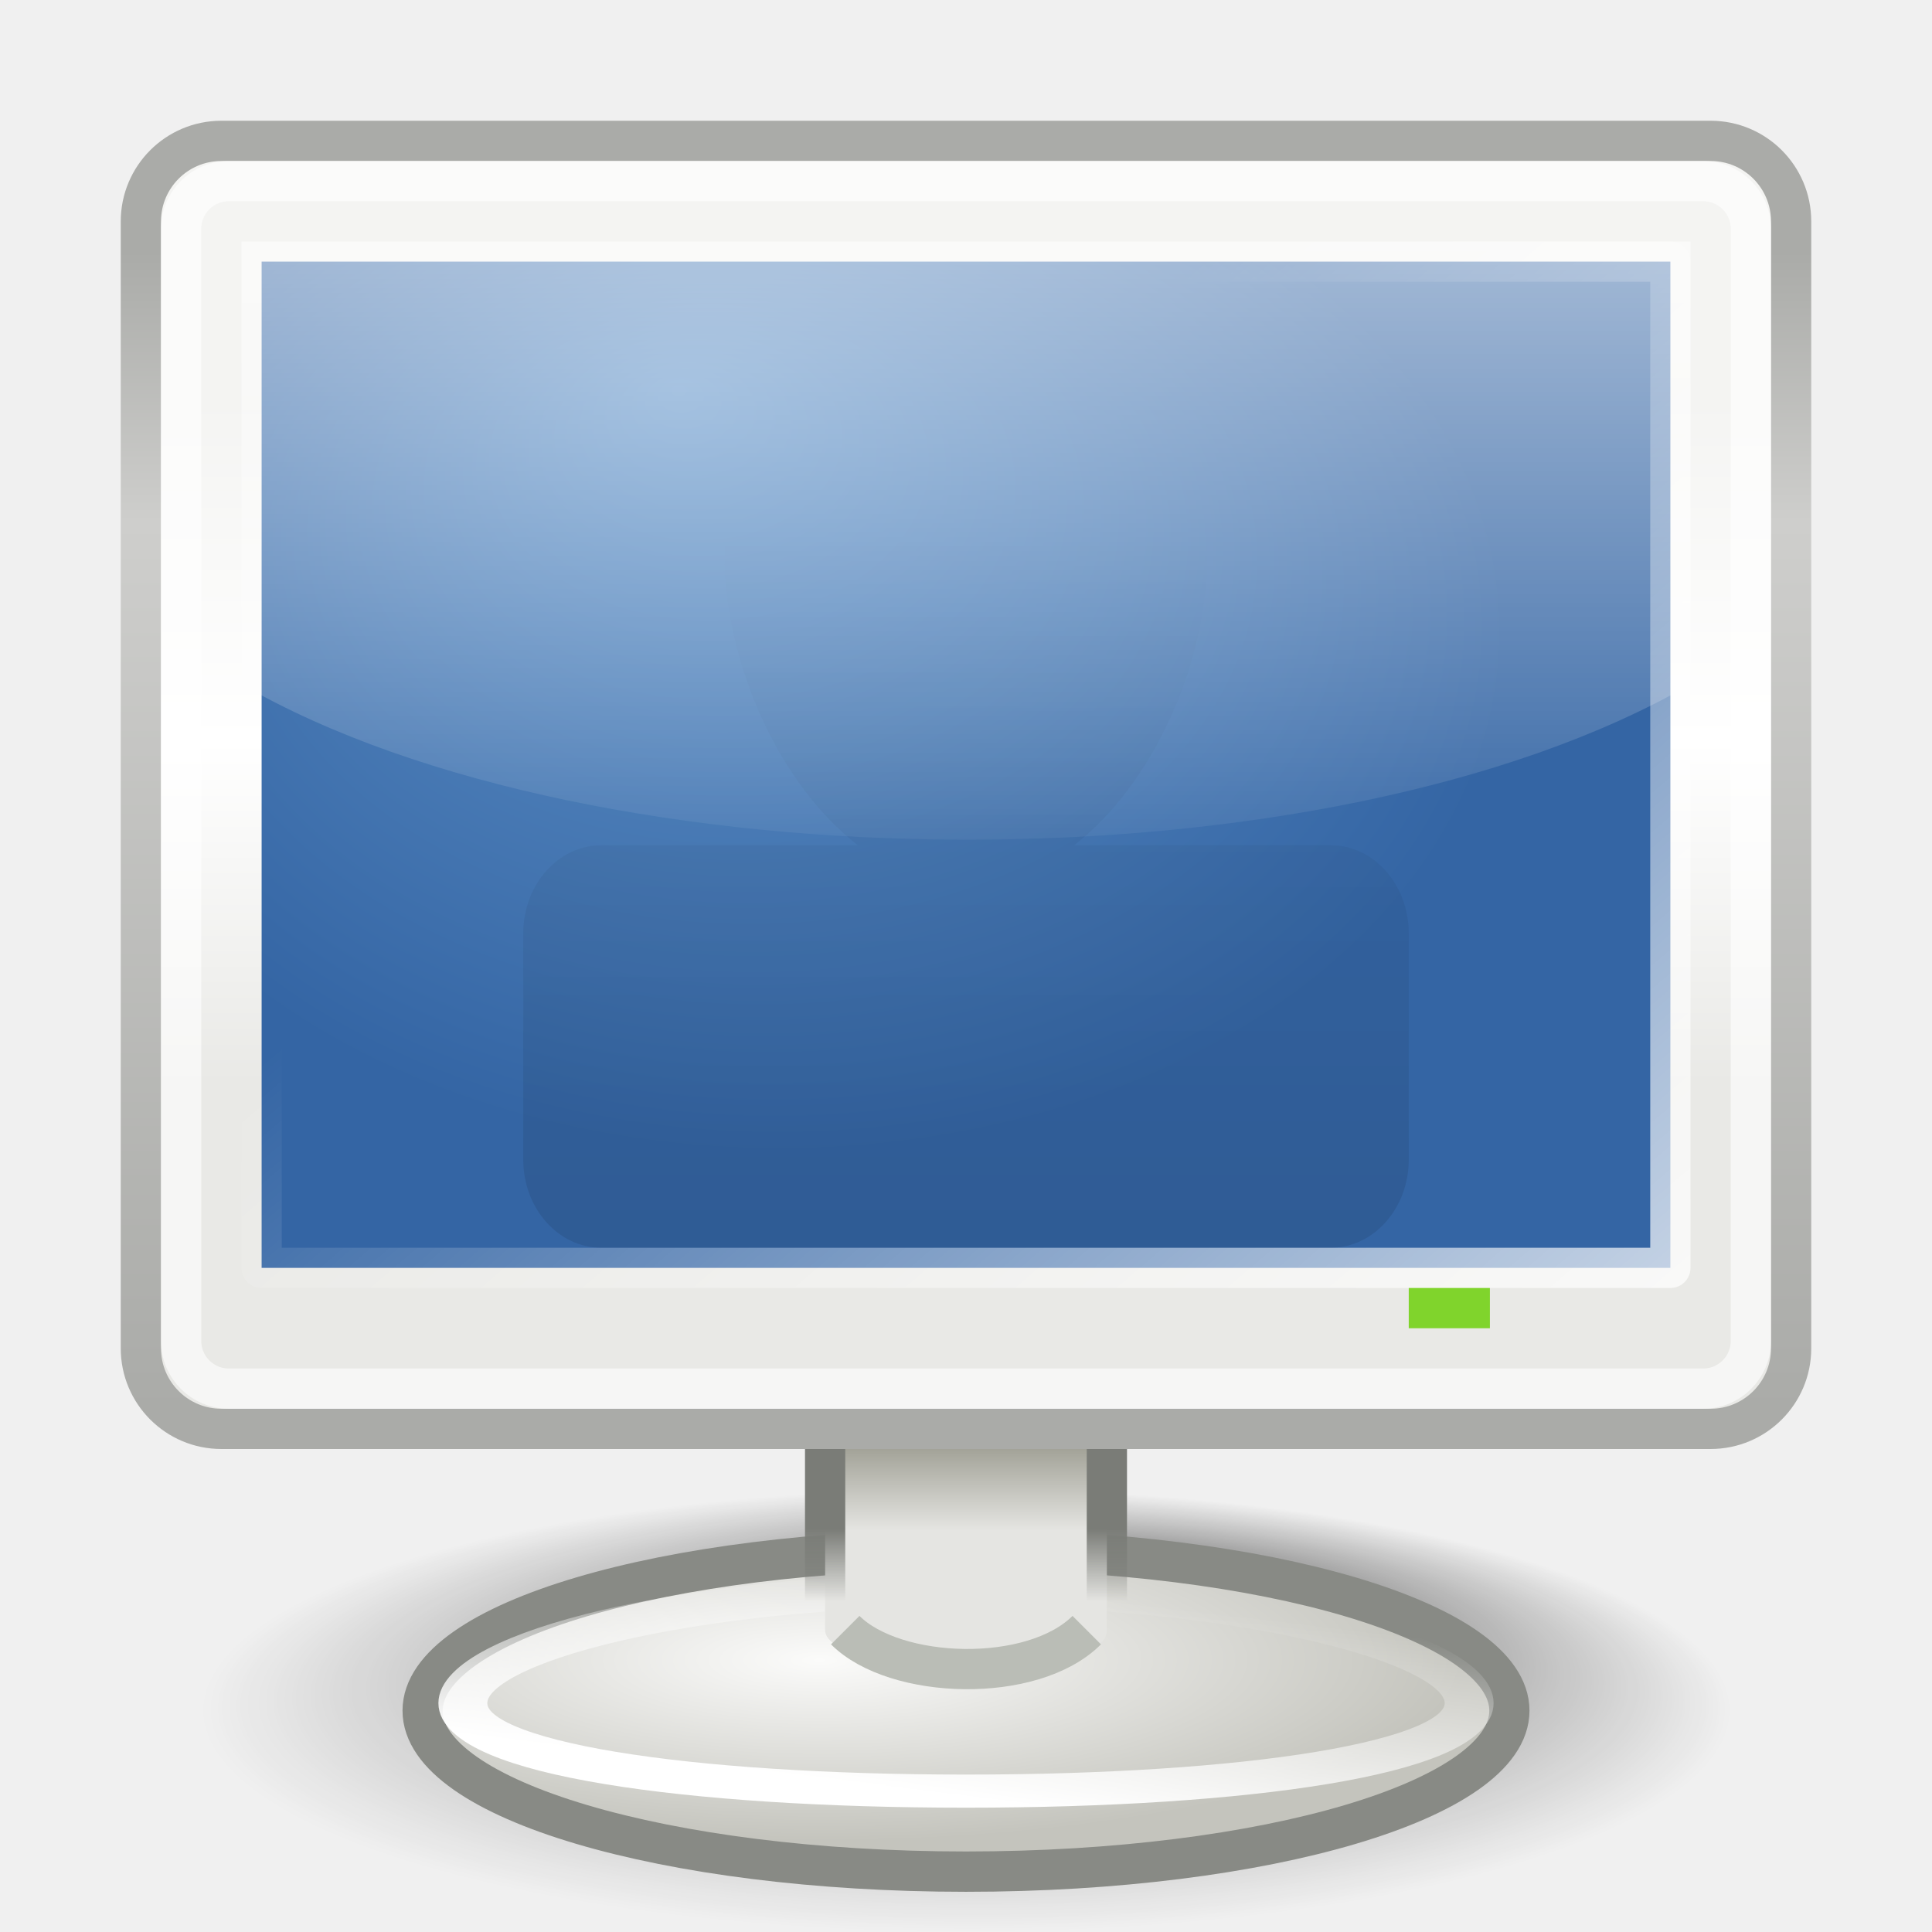
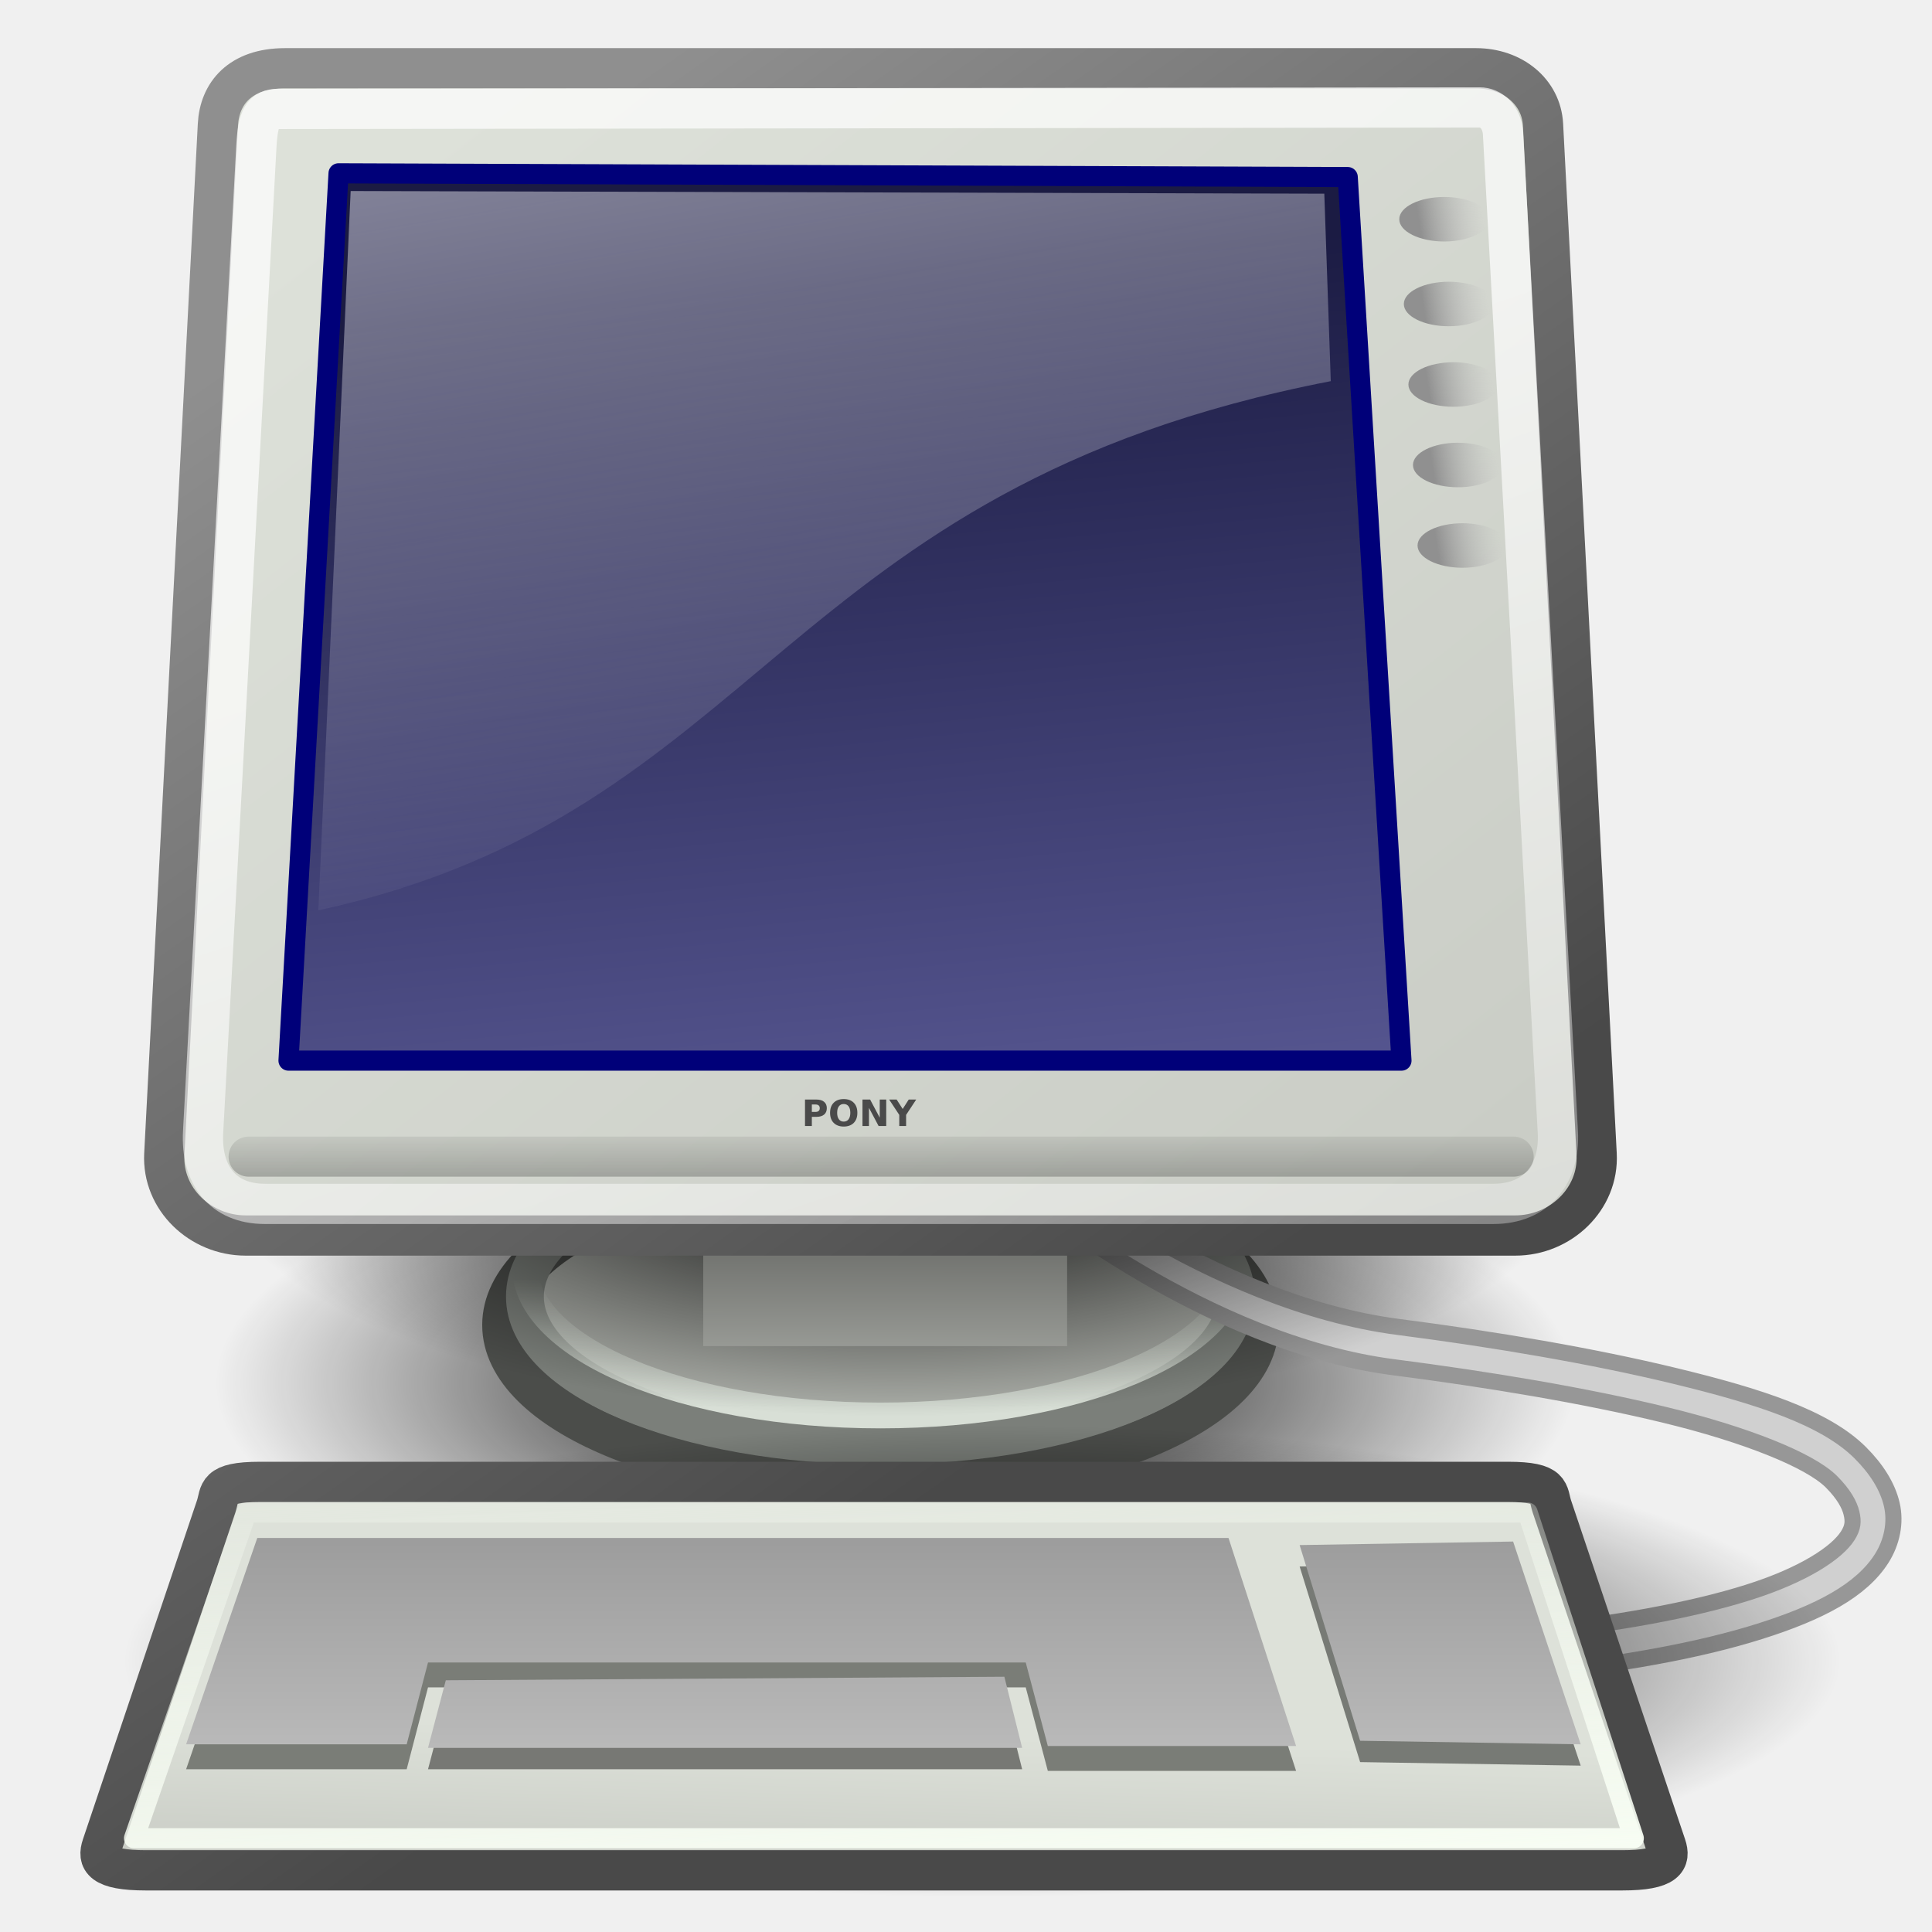
- <svg xmlns="http://www.w3.org/2000/svg" xmlns:xlink="http://www.w3.org/1999/xlink" width="48" height="48" id="svg2" version="1.0">
-   <defs id="defs4">
-     <linearGradient id="linearGradient18847">
-       <stop style="stop-color:#aaaba8;stop-opacity:1;" offset="0" id="stop18849" />
-       <stop id="stop18855" offset="0.233" style="stop-color:#cececc;stop-opacity:1;" />
-       <stop style="stop-color:#aaaba8;stop-opacity:1;" offset="1" id="stop18851" />
+ <svg xmlns="http://www.w3.org/2000/svg" xmlns:xlink="http://www.w3.org/1999/xlink" width="48px" height="48px" id="svg2327">
+   <defs id="defs3">
+     <linearGradient id="linearGradient2985">
+       <stop id="stop2987" offset="0" style="stop-color:#d8dfd6;stop-opacity:1;" />
+       <stop id="stop2989" offset="1" style="stop-color:#d8dfd6;stop-opacity:0;" />
    </linearGradient>
-     <linearGradient id="linearGradient18837">
-       <stop style="stop-color:white;stop-opacity:0.601" offset="0" id="stop18839" />
-       <stop style="stop-color:white;stop-opacity:0;" offset="1" id="stop18841" />
+     <linearGradient id="linearGradient2752">
+       <stop id="stop2754" offset="0" style="stop-color:#9d9d9d;stop-opacity:1;" />
+       <stop id="stop2756" offset="1" style="stop-color:#b9b9b9;stop-opacity:1;" />
    </linearGradient>
-     <linearGradient id="linearGradient17941">
-       <stop style="stop-color:black;stop-opacity:0.212" offset="0" id="stop17943" />
-       <stop style="stop-color:black;stop-opacity:0;" offset="1" id="stop17945" />
+     <linearGradient id="linearGradient2711">
+       <stop id="stop2713" offset="0" style="stop-color:#909090;stop-opacity:1;" />
+       <stop id="stop2715" offset="1" style="stop-color:#bebebe;stop-opacity:0;" />
    </linearGradient>
-     <linearGradient id="linearGradient17024">
-       <stop style="stop-color:#e9e9e6;stop-opacity:1" offset="0" id="stop17026" />
-       <stop id="stop18845" offset="0.5" style="stop-color:white;stop-opacity:1;" />
-       <stop style="stop-color:#f4f4f2;stop-opacity:1" offset="1" id="stop17028" />
+     <linearGradient id="linearGradient2701">
+       <stop id="stop2703" offset="0" style="stop-color:#585956;stop-opacity:1;" />
+       <stop id="stop2705" offset="1" style="stop-color:#bbbeb8;stop-opacity:1;" />
    </linearGradient>
-     <linearGradient id="linearGradient17016">
-       <stop style="stop-color:black;stop-opacity:1;" offset="0" id="stop17018" />
-       <stop style="stop-color:black;stop-opacity:0;" offset="1" id="stop17020" />
+     <linearGradient id="linearGradient2691">
+       <stop id="stop2693" offset="0" style="stop-color:#868686;stop-opacity:1;" />
+       <stop id="stop2695" offset="1" style="stop-color:#e9e9e9;stop-opacity:1;" />
    </linearGradient>
-     <linearGradient id="linearGradient17006">
-       <stop style="stop-color:white;stop-opacity:1;" offset="0" id="stop17008" />
-       <stop style="stop-color:white;stop-opacity:0;" offset="1" id="stop17010" />
+     <linearGradient id="linearGradient2683">
+       <stop id="stop2685" offset="0" style="stop-color:#000000;stop-opacity:1;" />
+       <stop id="stop2687" offset="1" style="stop-color:#000000;stop-opacity:0;" />
    </linearGradient>
-     <linearGradient id="linearGradient16105">
-       <stop style="stop-color:#fbfbfa;stop-opacity:1" offset="0" id="stop16107" />
-       <stop style="stop-color:#c4c4bd;stop-opacity:1" offset="1" id="stop16109" />
+     <linearGradient id="linearGradient2675">
+       <stop id="stop2677" offset="0" style="stop-color:#5b5b97;stop-opacity:1;" />
+       <stop id="stop2679" offset="1" style="stop-color:#1b1b43;stop-opacity:1;" />
    </linearGradient>
-     <linearGradient id="linearGradient12538">
-       <stop style="stop-color:#e5e5e2;stop-opacity:1;" offset="0" id="stop12540" />
-       <stop style="stop-color:#8f8f82;stop-opacity:1" offset="1" id="stop12542" />
+     <linearGradient id="linearGradient2667">
+       <stop id="stop2669" offset="0" style="stop-color:#ffffff;stop-opacity:1;" />
+       <stop id="stop2671" offset="1" style="stop-color:#fcfcff;stop-opacity:0;" />
    </linearGradient>
-     <linearGradient id="linearGradient12530">
-       <stop style="stop-color:#7a7c77;stop-opacity:1;" offset="0" id="stop12532" />
-       <stop style="stop-color:#7a7c77;stop-opacity:0;" offset="1" id="stop12534" />
+     <linearGradient id="linearGradient2635">
+       <stop id="stop2637" offset="0" style="stop-color:#f9fff5;stop-opacity:1;" />
+       <stop id="stop2639" offset="1" style="stop-color:#f9fff5;stop-opacity:0;" />
    </linearGradient>
-     <linearGradient id="linearGradient4542">
-       <stop style="stop-color:#6395ca;stop-opacity:1" offset="0" id="stop4544" />
-       <stop style="stop-color:#3465a4;stop-opacity:1" offset="1" id="stop4546" />
+     <linearGradient id="linearGradient2623">
+       <stop id="stop2625" offset="0" style="stop-color:#dfdfde;stop-opacity:1;" />
+       <stop id="stop2627" offset="1" style="stop-color:#9d9f9a;stop-opacity:1;" />
    </linearGradient>
-     <linearGradient id="linearGradient2762">
-       <stop style="stop-color:white;stop-opacity:0.709" offset="0" id="stop2764" />
-       <stop style="stop-color:white;stop-opacity:0;" offset="1" id="stop2766" />
+     <linearGradient id="linearGradient2454">
+       <stop style="stop-color:#000000;stop-opacity:1;" offset="0" id="stop2456" />
+       <stop style="stop-color:#000000;stop-opacity:0;" offset="1" id="stop2458" />
    </linearGradient>
-     <linearGradient xlink:href="#linearGradient2762" id="linearGradient2768" x1="39.592" y1="32.753" x2="21.276" y2="14.437" gradientUnits="userSpaceOnUse" gradientTransform="matrix(1.129032,0,0,0.961538,-3.096774,0.250003)" />
-     <radialGradient xlink:href="#linearGradient4542" id="radialGradient4548" cx="19.922" cy="15.484" fx="17.663" fy="7.974" r="16" gradientTransform="matrix(1.129032,0,0,0.811299,-3.096774,3.179672)" gradientUnits="userSpaceOnUse" />
-     <linearGradient xlink:href="#linearGradient12530" id="linearGradient12536" x1="21.49" y1="37.991" x2="21.49" y2="39.783" gradientUnits="userSpaceOnUse" gradientTransform="matrix(1.4,0,0,1,-9.6,0)" />
-     <linearGradient xlink:href="#linearGradient12538" id="linearGradient12544" x1="24.063" y1="38.024" x2="24.063" y2="35.387" gradientUnits="userSpaceOnUse" gradientTransform="matrix(1.4,0,0,1,-9.6,0)" />
-     <radialGradient xlink:href="#linearGradient16105" id="radialGradient16111" cx="20.466" cy="38.917" fx="20.466" fy="38.917" r="13.111" gradientTransform="matrix(1.143461,0,0,0.320412,-2.936118,28.93178)" gradientUnits="userSpaceOnUse" />
-     <linearGradient xlink:href="#linearGradient17006" id="linearGradient17012" x1="23.462" y1="46.473" x2="24.873" y2="38.698" gradientUnits="userSpaceOnUse" />
-     <radialGradient xlink:href="#linearGradient17016" id="radialGradient17022" cx="23.697" cy="42.047" fx="27.748" fy="32.061" r="17.255" gradientTransform="matrix(1,0,0,0.278333,0,30.34396)" gradientUnits="userSpaceOnUse" />
-     <linearGradient xlink:href="#linearGradient17024" id="linearGradient17030" x1="5.898" y1="26.918" x2="5.898" y2="9.914" gradientUnits="userSpaceOnUse" />
-     <linearGradient xlink:href="#linearGradient17941" id="linearGradient17947" x1="27.455" y1="37.459" x2="27.455" y2="13.342" gradientUnits="userSpaceOnUse" />
-     <linearGradient xlink:href="#linearGradient18837" id="linearGradient18843" x1="20.141" y1="4.516" x2="20.141" y2="22.382" gradientUnits="userSpaceOnUse" />
-     <linearGradient xlink:href="#linearGradient18847" id="linearGradient18853" x1="3.42" y1="6.251" x2="3.42" y2="35.033" gradientUnits="userSpaceOnUse" />
+     <linearGradient id="linearGradient2415">
+       <stop style="stop-color:#ffffff;stop-opacity:1;" offset="0" id="stop2417" />
+       <stop style="stop-color:#ffffff;stop-opacity:0;" offset="1" id="stop2419" />
+     </linearGradient>
+     <linearGradient id="linearGradient2379">
+       <stop style="stop-color:#1a4876;stop-opacity:1;" offset="0" id="stop2381" />
+       <stop style="stop-color:#3f54a3;stop-opacity:0;" offset="1" id="stop2383" />
+     </linearGradient>
+     <linearGradient id="linearGradient2328">
+       <stop style="stop-color:#ffffff;stop-opacity:1;" offset="0" id="stop2330" />
+       <stop style="stop-color:#ffffff;stop-opacity:0;" offset="1" id="stop2332" />
+     </linearGradient>
+     <linearGradient id="linearGradient2307">
+       <stop style="stop-color:#5a7aa4;stop-opacity:1;" offset="0" id="stop2309" />
+       <stop style="stop-color:#5a7aa4;stop-opacity:0;" offset="1" id="stop2311" />
+     </linearGradient>
+     <linearGradient id="linearGradient2253">
+       <stop style="stop-color:#8f8f8f;stop-opacity:1;" offset="0" id="stop2255" />
+       <stop style="stop-color:#494949;stop-opacity:1;" offset="1" id="stop2257" />
+     </linearGradient>
+     <linearGradient id="linearGradient2245">
+       <stop style="stop-color:#dde1d9;stop-opacity:1;" offset="0" id="stop2247" />
+       <stop style="stop-color:#cacdc6;stop-opacity:1;" offset="1" id="stop2249" />
+     </linearGradient>
+     <linearGradient xlink:href="#linearGradient2245" id="linearGradient2251" gradientTransform="matrix(1.129863,0,0,0.885063,-1.625,-1.304372)" x1="8.612" y1="7.229" x2="34.784" y2="33.34" gradientUnits="userSpaceOnUse" />
+     <linearGradient xlink:href="#linearGradient2307" id="linearGradient2313" gradientTransform="matrix(1.208393,0,0,0.98441,-0.789284,-0.50338)" x1="16.852" y1="9.324" x2="24.419" y2="53.735" gradientUnits="userSpaceOnUse" />
+     <linearGradient xlink:href="#linearGradient2328" id="linearGradient2334" gradientTransform="matrix(1.289166,0,0,0.922731,-0.789284,-0.50338)" x1="16.119" y1="10.842" x2="27.289" y2="39.032" gradientUnits="userSpaceOnUse" />
+     <linearGradient xlink:href="#linearGradient2415" id="linearGradient2421" gradientTransform="matrix(1.108069,0,0,0.902471,1,1)" x1="17.698" y1="13.005" x2="34.975" y2="55.201" gradientUnits="userSpaceOnUse" />
+     <linearGradient xlink:href="#linearGradient2379" id="linearGradient2445" gradientUnits="userSpaceOnUse" gradientTransform="matrix(1.02787,0,0,0.822296,1.523986,1.001198)" x1="21.356" y1="30.078" x2="19.995" y2="-1.322" />
+     <radialGradient xlink:href="#linearGradient2454" id="radialGradient2460" gradientTransform="scale(1.925808,0.519262)" cx="12.576" cy="67.502" fx="12.576" fy="67.502" r="8.766" gradientUnits="userSpaceOnUse" />
+     <radialGradient xlink:href="#linearGradient2454" id="radialGradient2464" gradientUnits="userSpaceOnUse" gradientTransform="scale(1.925808,0.519262)" cx="12.576" cy="67.502" fx="12.576" fy="67.502" r="8.766" />
+     <linearGradient y2="92.571" x2="10.728" y1="84.029" x1="10.728" gradientTransform="scale(1.983556,0.504145)" gradientUnits="userSpaceOnUse" id="linearGradient2653" xlink:href="#linearGradient2623" />
+     <linearGradient y2="74.098" x2="8.649" y1="101.285" x1="13.629" gradientTransform="scale(2.143634,0.466498)" gradientUnits="userSpaceOnUse" id="linearGradient2655" xlink:href="#linearGradient2635" />
+     <radialGradient r="8.766" fy="67.502" fx="12.576" cy="67.502" cx="12.576" gradientTransform="scale(1.925808,0.519262)" gradientUnits="userSpaceOnUse" id="radialGradient2659" xlink:href="#linearGradient2454" />
+     <linearGradient gradientUnits="userSpaceOnUse" y2="26.729" x2="17.199" y1="1.654" x1="11.492" gradientTransform="matrix(1.238977,0,0,0.895955,0.590553,-1.331524)" id="linearGradient2673" xlink:href="#linearGradient2667" />
+     <linearGradient gradientUnits="userSpaceOnUse" y2="8.867" x2="16.316" y1="32.622" x1="19.15" gradientTransform="matrix(1.174139,0,0,0.945431,0.721825,-1.331524)" id="linearGradient2681" xlink:href="#linearGradient2675" />
+     <linearGradient gradientUnits="userSpaceOnUse" y2="162.451" x2="3.707" y1="171.291" x1="3.707" gradientTransform="matrix(5.705159,0,0,0.17528,1,-0.679373)" id="linearGradient2689" xlink:href="#linearGradient2683" />
+     <linearGradient gradientUnits="userSpaceOnUse" y2="64.893" x2="12.128" y1="53.535" x1="12.207" gradientTransform="scale(1.816345,0.550556)" id="linearGradient2707" xlink:href="#linearGradient2701" />
+     <linearGradient gradientUnits="userSpaceOnUse" y2="3.845" x2="35.521" y1="3.938" x1="34.301" id="linearGradient2717" xlink:href="#linearGradient2711" />
+     <linearGradient y2="3.845" x2="35.521" y1="3.938" x1="34.301" gradientUnits="userSpaceOnUse" id="linearGradient2721" xlink:href="#linearGradient2711" />
+     <linearGradient y2="3.845" x2="35.521" y1="3.938" x1="34.301" gradientUnits="userSpaceOnUse" id="linearGradient2725" xlink:href="#linearGradient2711" />
+     <linearGradient y2="3.845" x2="35.521" y1="3.938" x1="34.301" gradientUnits="userSpaceOnUse" id="linearGradient2729" xlink:href="#linearGradient2711" />
+     <linearGradient y2="3.845" x2="35.521" y1="3.938" x1="34.301" gradientUnits="userSpaceOnUse" id="linearGradient2733" xlink:href="#linearGradient2711" />
+     <linearGradient y2="74.098" x2="8.649" y1="101.285" x1="13.629" gradientTransform="matrix(2.143634,0,0,0.466498,1,-0.508826)" gradientUnits="userSpaceOnUse" id="linearGradient2741" xlink:href="#linearGradient2635" />
+     <linearGradient gradientUnits="userSpaceOnUse" y2="100.2" x2="8.113" y1="88.509" x1="8.113" gradientTransform="scale(2.309851,0.432928)" id="linearGradient2758" xlink:href="#linearGradient2752" />
+     <linearGradient gradientUnits="userSpaceOnUse" y2="31.246" x2="32.537" y1="5.382" x1="10.391" gradientTransform="scale(1.104397,0.905471)" id="linearGradient2979" xlink:href="#linearGradient2253" />
+     <linearGradient y2="52.536" x2="18.177" y1="48.643" x1="18.317" gradientTransform="scale(1.129863,0.885063)" gradientUnits="userSpaceOnUse" id="linearGradient2981" xlink:href="#linearGradient2245" />
+     <linearGradient gradientUnits="userSpaceOnUse" y2="44.879" x2="-23.886" y1="49.953" x1="-23.886" gradientTransform="scale(1.492875,0.669848)" id="linearGradient2991" xlink:href="#linearGradient2985" />
+     <linearGradient y2="100.2" x2="8.113" y1="88.509" x1="8.113" gradientTransform="scale(2.309851,0.432928)" gradientUnits="userSpaceOnUse" id="linearGradient1409" xlink:href="#linearGradient2752" />
+     <linearGradient y2="100.2" x2="8.113" y1="88.509" x1="8.113" gradientTransform="scale(2.309851,0.432928)" gradientUnits="userSpaceOnUse" id="linearGradient1411" xlink:href="#linearGradient2752" />
+     <linearGradient y2="31.246" x2="32.537" y1="5.382" x1="10.391" gradientTransform="scale(1.104397,0.905471)" gradientUnits="userSpaceOnUse" id="linearGradient1413" xlink:href="#linearGradient2253" />
  </defs>
  <g id="layer1">
-     <path style="opacity:0.6;fill:url(#radialGradient17022);fill-opacity:1;stroke:none;stroke-width:1;stroke-linecap:round;stroke-linejoin:round;stroke-miterlimit:4;stroke-dasharray:none;stroke-opacity:1" id="path17014" d="M 40.952 42.047 A 17.255 4.803 0 1 1  6.442,42.047 A 17.255 4.803 0 1 1  40.952 42.047 z" transform="matrix(1.101136,0,0,1.145207,-2.093333,-5.652605)" />
-     <g id="g12526">
-       <path transform="matrix(1.067773,0,0,1.071429,-1.492552,-3.113454)" d="M 36.518 42.573 A 12.643 3.733 0 1 1  11.231,42.573 A 12.643 3.733 0 1 1  36.518 42.573 z" id="path8979" style="opacity:1;fill:url(#radialGradient16111);fill-opacity:1.0;stroke:#888a85;stroke-width:0.935;stroke-linecap:round;stroke-linejoin:round;stroke-miterlimit:4;stroke-dasharray:none;stroke-opacity:1" />
-       <path id="path9866" d="M 36.518,43.041 C 36.518,45.102 30.854,46.306 23.875,46.306 C 16.895,46.306 11.231,45.102 11.231,43.041 C 11.231,40.98 16.895,38.839 23.875,38.839 C 30.854,38.839 36.518,40.98 36.518,43.041 z " style="fill:none;fill-opacity:1.0;stroke:url(#linearGradient17012);stroke-width:1.229;stroke-linecap:round;stroke-linejoin:round;stroke-miterlimit:4;stroke-opacity:1" transform="matrix(0.988678,0,0,0.669642,0.395796,13.49162)" />
-     </g>
-     <path style="fill:url(#linearGradient12544);fill-opacity:1;stroke:url(#linearGradient12536);stroke-width:1;stroke-linecap:round;stroke-linejoin:round;stroke-miterlimit:4;stroke-opacity:1" d="M 20.5,32.5 L 27.5,32.5 L 27.5,40.5 C 27.5,41.863 20.5,41.663 20.5,40.5 L 20.5,32.5 z " id="rect11639" />
-     <rect style="opacity:1;fill:url(#linearGradient17030);fill-opacity:1.0;stroke:url(#linearGradient18853);stroke-width:1;stroke-linecap:round;stroke-linejoin:round;stroke-miterlimit:4;stroke-dasharray:none;stroke-opacity:1" id="rect1872" width="41" height="32" x="3.5" y="3.5" rx="2" ry="2" />
-     <rect style="opacity:1;fill:url(#radialGradient4548);fill-opacity:1;stroke:url(#linearGradient2768);stroke-width:1;stroke-linecap:round;stroke-linejoin:round;stroke-miterlimit:4;stroke-dasharray:none;stroke-opacity:1" id="rect1874" width="35" height="25" x="6.5" y="6.5" />
-     <rect style="opacity:1;fill:none;fill-opacity:1;stroke:white;stroke-width:1;stroke-linecap:round;stroke-linejoin:round;stroke-miterlimit:4;stroke-dasharray:none;stroke-opacity:0.611" id="rect2770" width="39" height="30" x="4.5" y="4.5" rx="1.184" ry="1.184" />
-     <rect style="opacity:1;fill:#73d216;fill-opacity:0.887;stroke:none;stroke-width:1;stroke-linecap:round;stroke-linejoin:round;stroke-miterlimit:4;stroke-dasharray:none;stroke-opacity:1" id="rect8092" width="2.016" height="1" x="35" y="32" />
-     <path style="fill:none;fill-rule:evenodd;stroke:#babdb6;stroke-width:1px;stroke-linecap:butt;stroke-linejoin:miter;stroke-opacity:1" d="M 21,40.5 C 22.233,41.733 25.653,41.847 27,40.5" id="path13432" />
-     <path style="opacity:0.6;fill:url(#linearGradient17947);fill-opacity:1.0;stroke:none;stroke-width:1;stroke-linecap:round;stroke-linejoin:round;stroke-miterlimit:4;stroke-opacity:1" d="M 24 8 C 20.688 8 18 9.886 18 13.75 C 18 16.484 19.352 19.48 21.312 21 L 14.938 21 C 13.869 21 13 21.981 13 23.188 L 13 28.812 C 13 30.019 13.869 31 14.938 31 L 33.062 31 C 34.131 31 35 30.019 35 28.812 L 35 23.188 C 35 21.981 34.131 21 33.062 21 L 26.688 21 C 28.648 19.48 30 16.484 30 13.75 C 30 9.886 27.312 8 24 8 z " id="path17050" />
-     <path style="fill:url(#linearGradient18843);fill-opacity:1.0;stroke:none;stroke-width:1;stroke-linecap:round;stroke-linejoin:round;stroke-miterlimit:4;stroke-opacity:1" d="M 6,6 L 42,6 L 42,17 C 32.995,22.199 14.834,22.1 6,17 L 6,6 z " id="rect18834" />
+     <path style="color:#000000;fill:url(#radialGradient2460);fill-opacity:1;fill-rule:evenodd;stroke:none;stroke-width:1;stroke-linecap:round;stroke-linejoin:miter;marker:none;marker-start:none;marker-mid:none;marker-end:none;stroke-miterlimit:4;stroke-dashoffset:0;stroke-opacity:0.701;visibility:visible;display:inline;overflow:visible" id="path2452" d="M 41.101 35.051 A 16.882 4.552 0 1 1  7.336,35.051 A 16.882 4.552 0 1 1  41.101 35.051 z" transform="matrix(1,0,0,1.368932,-1.978553,-13.61713)" />
+     <path style="color:#000000;fill:#adb0aa;fill-opacity:1;fill-rule:evenodd;stroke:#4b4d4a;stroke-width:1;stroke-linecap:butt;stroke-linejoin:miter;marker:none;marker-start:none;marker-mid:none;marker-end:none;stroke-miterlimit:4;stroke-dashoffset:0;stroke-opacity:1;visibility:visible;display:inline;overflow:visible" id="path2407" d="M -26.264 29.716 A 9.394 3.94 0 1 1  -45.053,29.716 A 9.394 3.94 0 1 1  -26.264 29.716 z" transform="translate(57.53339,3.203427)" />
+     <path transform="matrix(0.940273,0,0,0.940273,55.40361,4.271194)" d="M -26.264 29.716 A 9.394 3.94 0 1 1  -45.053,29.716 A 9.394 3.94 0 1 1  -26.264 29.716 z" id="path1825" style="color:#000000;fill:none;fill-opacity:1;fill-rule:evenodd;stroke:#7b7f7a;stroke-width:1;stroke-linecap:butt;stroke-linejoin:miter;marker:none;marker-start:none;marker-mid:none;marker-end:none;stroke-miterlimit:4;stroke-dashoffset:0;stroke-opacity:1;visibility:visible;display:inline;overflow:visible" />
+     <path style="color:#000000;fill:none;fill-opacity:1;fill-rule:evenodd;stroke:url(#linearGradient2991);stroke-width:0.681;stroke-linecap:butt;stroke-linejoin:miter;marker:none;marker-start:none;marker-mid:none;marker-end:none;stroke-miterlimit:4;stroke-dashoffset:0;stroke-opacity:1;visibility:visible;display:inline;overflow:visible" id="path2983" d="M -26.264 29.716 A 9.394 3.94 0 1 1  -45.053,29.716 A 9.394 3.94 0 1 1  -26.264 29.716 z" transform="matrix(0.940273,0,0,0.940273,55.40361,3.521194)" />
+     <path style="fill:#d0d0d0;fill-opacity:1;fill-rule:evenodd;stroke:#979797;stroke-width:0.4;stroke-linecap:butt;stroke-linejoin:round;stroke-miterlimit:4;stroke-opacity:1" d="M 25.688,28.766 L 25.625,29.766 C 25.625,29.766 29.949,33.365 34.625,33.969 C 36.963,34.27 39.379,34.671 41.375,35.156 C 43.371,35.641 44.963,36.276 45.5,36.812 C 45.81,37.123 45.951,37.386 46,37.594 C 46.049,37.801 46.038,37.949 45.906,38.156 C 45.642,38.572 44.826,39.124 43.438,39.562 C 40.66,40.44 35.717,41 28.875,41 L 28.875,42 C 35.771,42 40.739,41.472 43.719,40.531 C 45.209,40.061 46.244,39.516 46.75,38.719 C 47.003,38.32 47.107,37.83 47,37.375 C 46.893,36.92 46.615,36.49 46.219,36.094 C 45.341,35.216 43.682,34.687 41.625,34.188 C 39.568,33.688 37.109,33.273 34.75,32.969 C 30.031,32.36 25.688,28.766 25.688,28.766 z " id="path2411" />
+     <path transform="matrix(1,0,0,1.368932,-1.978553,-19.02126)" d="M 41.101 35.051 A 16.882 4.552 0 1 1  7.336,35.051 A 16.882 4.552 0 1 1  41.101 35.051 z" id="path2462" style="color:#000000;fill:url(#radialGradient2464);fill-opacity:1;fill-rule:evenodd;stroke:none;stroke-width:1;stroke-linecap:round;stroke-linejoin:miter;marker:none;marker-start:none;marker-mid:none;marker-end:none;stroke-miterlimit:4;stroke-dashoffset:0;stroke-opacity:0.701;visibility:visible;display:inline;overflow:visible" />
+     <rect y="30.704" x="17.472" height="2.74" width="9.04" id="rect2699" style="color:#000000;fill:url(#linearGradient2707);fill-opacity:1;fill-rule:evenodd;stroke:none;stroke-width:0.609;stroke-linecap:butt;stroke-linejoin:miter;marker:none;marker-start:none;marker-mid:none;marker-end:none;stroke-miterlimit:4;stroke-dashoffset:0;stroke-opacity:1;visibility:visible;display:inline;overflow:visible" />
+     <path style="color:#000000;fill:url(#linearGradient2251);fill-opacity:1;fill-rule:evenodd;stroke:url(#linearGradient2979);stroke-width:1;stroke-linecap:butt;stroke-linejoin:miter;marker:none;marker-start:none;marker-mid:none;marker-end:none;stroke-miterlimit:4;stroke-dashoffset:0;stroke-opacity:1;visibility:visible;display:inline;overflow:visible" d="M 7.081,1.696 L 36.669,1.696 C 37.58,1.696 38.293,2.279 38.336,3.097 L 39.668,28.675 C 39.726,29.793 38.767,30.696 37.648,30.696 L 6.102,30.696 C 4.983,30.696 4.024,29.793 4.082,28.675 L 5.414,3.097 C 5.454,2.324 5.962,1.696 7.081,1.696 z " id="rect2404" />
+     <path id="path2377" d="M 8.411,4.306 L 7.168,26.351 L 34.819,26.351 L 33.484,4.399 L 8.411,4.306 z " style="fill:url(#linearGradient2681);fill-opacity:1;fill-rule:evenodd;stroke:#000079;stroke-width:0.5;stroke-linecap:butt;stroke-linejoin:round;stroke-miterlimit:4;stroke-dasharray:none;stroke-opacity:1" />
+     <path style="fill:none;fill-opacity:0.75;fill-rule:evenodd;stroke:url(#linearGradient2689);stroke-width:0.996;stroke-linecap:round;stroke-linejoin:miter;stroke-miterlimit:4;stroke-opacity:0.248" d="M 6.177,28.736 L 37.606,28.736" id="path2393" />
+     <path id="path2397" d="M 6.915,2.706 L 36.76,2.669 C 37.044,2.668 37.319,2.906 37.342,3.321 L 38.704,28.124 C 38.762,29.181 38.164,29.91 37.106,29.91 L 6.582,29.91 C 5.523,29.91 4.989,29.181 5.046,28.124 L 6.37,3.63 C 6.409,2.914 6.536,2.707 6.915,2.706 z " style="color:#000000;fill:none;fill-opacity:1;fill-rule:evenodd;stroke:url(#linearGradient2421);stroke-width:1;stroke-linecap:butt;stroke-linejoin:miter;marker:none;marker-start:none;marker-mid:none;marker-end:none;stroke-miterlimit:4;stroke-dashoffset:0;stroke-opacity:0.701;visibility:visible;display:inline;overflow:visible" />
+     <path style="opacity:0.531;fill:url(#linearGradient2673);fill-opacity:1;fill-rule:evenodd;stroke:none;stroke-width:0.25pt;stroke-linecap:butt;stroke-linejoin:miter;stroke-opacity:1" d="M 8.712,4.746 L 7.909,22.617 C 18.954,20.216 19.33,12.124 33.063,9.47 L 32.902,4.812 L 8.712,4.746 z " id="path2443" />
+     <path transform="matrix(1.264398,0,0,1.291262,-6.216332,-4.000423)" d="M 41.101 35.051 A 16.882 4.552 0 1 1  7.336,35.051 A 16.882 4.552 0 1 1  41.101 35.051 z" id="path2657" style="color:#000000;fill:url(#radialGradient2659);fill-opacity:1;fill-rule:evenodd;stroke:none;stroke-width:1;stroke-linecap:round;stroke-linejoin:miter;marker:none;marker-start:none;marker-mid:none;marker-end:none;stroke-miterlimit:4;stroke-dashoffset:0;stroke-opacity:0.701;visibility:visible;display:inline;overflow:visible" />
+     <path id="path2409" d="M 6.462,36.817 L 37.465,36.817 C 38.584,36.817 38.442,37.089 38.557,37.43 L 41.391,45.855 C 41.506,46.197 41.418,46.468 40.299,46.468 L 3.628,46.468 C 2.508,46.468 2.42,46.197 2.535,45.855 L 5.37,37.43 C 5.485,37.089 5.343,36.817 6.462,36.817 z " style="opacity:1;color:#000000;fill:url(#linearGradient2981);fill-opacity:1;fill-rule:evenodd;stroke:url(#linearGradient1413);stroke-width:1;stroke-linecap:butt;stroke-linejoin:miter;marker:none;marker-start:none;marker-mid:none;marker-end:none;stroke-miterlimit:4;stroke-dasharray:none;stroke-dashoffset:0;stroke-opacity:1;visibility:visible;display:inline;overflow:visible" />
+     <path id="path2611" d="M 6.392,38.829 L 4.624,43.956 L 10.104,43.956 L 10.634,41.923 L 25.484,41.923 L 26.033,43.998 L 32.201,43.998 L 30.522,38.829 L 6.392,38.829 z " style="fill:#7a7d77;fill-opacity:1;fill-rule:evenodd;stroke:none;stroke-width:0.25pt;stroke-linecap:butt;stroke-linejoin:miter;stroke-opacity:1" />
+     <path id="path2613" d="M 11.076,42.276 L 10.634,43.956 L 25.395,43.956 L 24.953,42.188 L 11.076,42.276 z " style="fill:#777874;fill-opacity:1;fill-rule:evenodd;stroke:none;stroke-width:0.25pt;stroke-linecap:butt;stroke-linejoin:miter;stroke-opacity:1" />
+     <path style="color:#000000;fill:#777a75;fill-opacity:1;fill-rule:evenodd;stroke:none;stroke-width:0.25pt;stroke-linecap:butt;stroke-linejoin:miter;marker:none;marker-start:none;marker-mid:none;marker-end:none;stroke-miterlimit:4;stroke-dashoffset:0;stroke-opacity:1;visibility:visible;display:inline;overflow:visible" d="M 37.593,38.829 L 39.272,43.867 L 33.792,43.779 L 32.289,38.918 L 37.593,38.829 z " id="path2619" />
+     <path id="path2615" d="M 37.593,38.299 L 39.272,43.337 L 33.792,43.249 L 32.289,38.387 L 37.593,38.299 z " style="opacity:1;color:#000000;fill:url(#linearGradient2758);fill-opacity:1;fill-rule:evenodd;stroke:none;stroke-width:0.25pt;stroke-linecap:butt;stroke-linejoin:miter;marker:none;marker-start:none;marker-mid:none;marker-end:none;stroke-miterlimit:4;stroke-dasharray:none;stroke-dashoffset:0;stroke-opacity:1;visibility:visible;display:inline;overflow:visible" />
+     <path style="fill:url(#linearGradient1411);fill-opacity:1;fill-rule:evenodd;stroke:none;stroke-width:0.25pt;stroke-linecap:butt;stroke-linejoin:miter;stroke-opacity:1" d="M 6.392,38.21 L 4.624,43.337 L 10.104,43.337 L 10.634,41.304 L 25.484,41.304 L 26.033,43.379 L 32.201,43.379 L 30.522,38.21 L 6.392,38.21 z " id="path2617" />
+     <path style="opacity:1;color:#000000;fill:url(#linearGradient1409);fill-opacity:1;fill-rule:evenodd;stroke:none;stroke-width:0.25pt;stroke-linecap:butt;stroke-linejoin:miter;marker:none;marker-start:none;marker-mid:none;marker-end:none;stroke-miterlimit:4;stroke-dasharray:none;stroke-dashoffset:0;stroke-opacity:1;visibility:visible;display:inline;overflow:visible" d="M 11.076,41.746 L 10.634,43.425 L 25.395,43.425 L 24.953,41.658 L 11.076,41.746 z " id="path2621" />
+     <path style="color:#000000;fill:none;fill-opacity:1;fill-rule:evenodd;stroke:url(#linearGradient2741);stroke-width:0.5;stroke-linecap:butt;stroke-linejoin:round;marker:none;marker-start:none;marker-mid:none;marker-end:none;stroke-miterlimit:4;stroke-dashoffset:0;stroke-opacity:1;visibility:visible;display:inline;overflow:visible" d="M 6.128,37.578 L 37.954,37.578 L 40.591,45.671 L 3.33,45.671 L 6.128,37.578 z " id="path2631" />
+     <path transform="matrix(1.331237,0,0,0.658449,-10.41933,2.853866)" d="M 35.621 3.938 A 0.84 0.84 0 1 1  33.941,3.938 A 0.84 0.84 0 1 1  35.621 3.938 z" id="path2709" style="color:#000000;fill:url(#linearGradient2717);fill-opacity:1;fill-rule:evenodd;stroke:none;stroke-width:0.5;stroke-linecap:butt;stroke-linejoin:miter;marker:none;marker-start:none;marker-mid:none;marker-end:none;stroke-miterlimit:4;stroke-dashoffset:0;stroke-opacity:1;visibility:visible;display:inline;overflow:visible" />
+     <path style="color:#000000;fill:url(#linearGradient2721);fill-opacity:1;fill-rule:evenodd;stroke:none;stroke-width:0.5;stroke-linecap:butt;stroke-linejoin:miter;marker:none;marker-start:none;marker-mid:none;marker-end:none;stroke-miterlimit:4;stroke-dashoffset:0;stroke-opacity:1;visibility:visible;display:inline;overflow:visible" id="path2719" d="M 35.621 3.938 A 0.84 0.84 0 1 1  33.941,3.938 A 0.84 0.84 0 1 1  35.621 3.938 z" transform="matrix(1.331237,0,0,0.658449,-10.30573,4.959651)" />
+     <path transform="matrix(1.331237,0,0,0.658449,-10.19213,6.959651)" d="M 35.621 3.938 A 0.84 0.84 0 1 1  33.941,3.938 A 0.84 0.84 0 1 1  35.621 3.938 z" id="path2723" style="color:#000000;fill:url(#linearGradient2725);fill-opacity:1;fill-rule:evenodd;stroke:none;stroke-width:0.5;stroke-linecap:butt;stroke-linejoin:miter;marker:none;marker-start:none;marker-mid:none;marker-end:none;stroke-miterlimit:4;stroke-dashoffset:0;stroke-opacity:1;visibility:visible;display:inline;overflow:visible" />
+     <path style="color:#000000;fill:url(#linearGradient2729);fill-opacity:1;fill-rule:evenodd;stroke:none;stroke-width:0.5;stroke-linecap:butt;stroke-linejoin:miter;marker:none;marker-start:none;marker-mid:none;marker-end:none;stroke-miterlimit:4;stroke-dashoffset:0;stroke-opacity:1;visibility:visible;display:inline;overflow:visible" id="path2727" d="M 35.621 3.938 A 0.84 0.84 0 1 1  33.941,3.938 A 0.84 0.84 0 1 1  35.621 3.938 z" transform="matrix(1.331237,0,0,0.658449,-10.07853,8.959651)" />
+     <path transform="matrix(1.331237,0,0,0.658449,-9.96493,10.95965)" d="M 35.621 3.938 A 0.84 0.84 0 1 1  33.941,3.938 A 0.84 0.84 0 1 1  35.621 3.938 z" id="path2731" style="color:#000000;fill:url(#linearGradient2733);fill-opacity:1;fill-rule:evenodd;stroke:none;stroke-width:0.5;stroke-linecap:butt;stroke-linejoin:miter;marker:none;marker-start:none;marker-mid:none;marker-end:none;stroke-miterlimit:4;stroke-dashoffset:0;stroke-opacity:1;visibility:visible;display:inline;overflow:visible" />
+     <path id="text2735" d="M 20,27.318 L 20.282,27.318 C 20.365,27.318 20.43,27.336 20.474,27.374 C 20.519,27.411 20.542,27.464 20.542,27.532 C 20.542,27.601 20.519,27.655 20.474,27.692 C 20.43,27.729 20.365,27.748 20.282,27.748 L 20.17,27.748 L 20.17,27.976 L 20,27.976 L 20,27.318 M 20.17,27.441 L 20.17,27.625 L 20.264,27.625 C 20.297,27.625 20.322,27.617 20.34,27.601 C 20.358,27.585 20.367,27.562 20.367,27.532 C 20.367,27.503 20.358,27.48 20.34,27.464 C 20.322,27.449 20.297,27.441 20.264,27.441 L 20.17,27.441 M 20.962,27.429 C 20.91,27.429 20.87,27.448 20.842,27.486 C 20.813,27.524 20.799,27.578 20.799,27.647 C 20.799,27.717 20.813,27.77 20.842,27.808 C 20.87,27.847 20.91,27.866 20.962,27.866 C 21.014,27.866 21.054,27.847 21.083,27.808 C 21.111,27.77 21.126,27.717 21.126,27.647 C 21.126,27.578 21.111,27.524 21.083,27.486 C 21.054,27.448 21.014,27.429 20.962,27.429 M 20.962,27.306 C 21.068,27.306 21.151,27.336 21.211,27.397 C 21.271,27.457 21.301,27.541 21.301,27.647 C 21.301,27.754 21.271,27.837 21.211,27.898 C 21.151,27.958 21.068,27.989 20.962,27.989 C 20.856,27.989 20.774,27.958 20.713,27.898 C 20.653,27.837 20.623,27.754 20.623,27.647 C 20.623,27.541 20.653,27.457 20.713,27.397 C 20.774,27.336 20.856,27.306 20.962,27.306 M 21.428,27.318 L 21.618,27.318 L 21.857,27.769 L 21.857,27.318 L 22.018,27.318 L 22.018,27.976 L 21.829,27.976 L 21.589,27.524 L 21.589,27.976 L 21.428,27.976 L 21.428,27.318 M 22.091,27.318 L 22.277,27.318 L 22.427,27.552 L 22.577,27.318 L 22.763,27.318 L 22.512,27.699 L 22.512,27.976 L 22.342,27.976 L 22.342,27.699 L 22.091,27.318" style="font-size:0.903;font-style:normal;font-variant:normal;font-weight:bold;font-stretch:normal;writing-mode:lr-tb;text-anchor:start;fill:#4a4a4a;fill-opacity:1;stroke:none;stroke-width:1pt;stroke-linecap:butt;stroke-linejoin:miter;stroke-opacity:1;font-family:Bitstream Vera Sans" />
  </g>
</svg>
